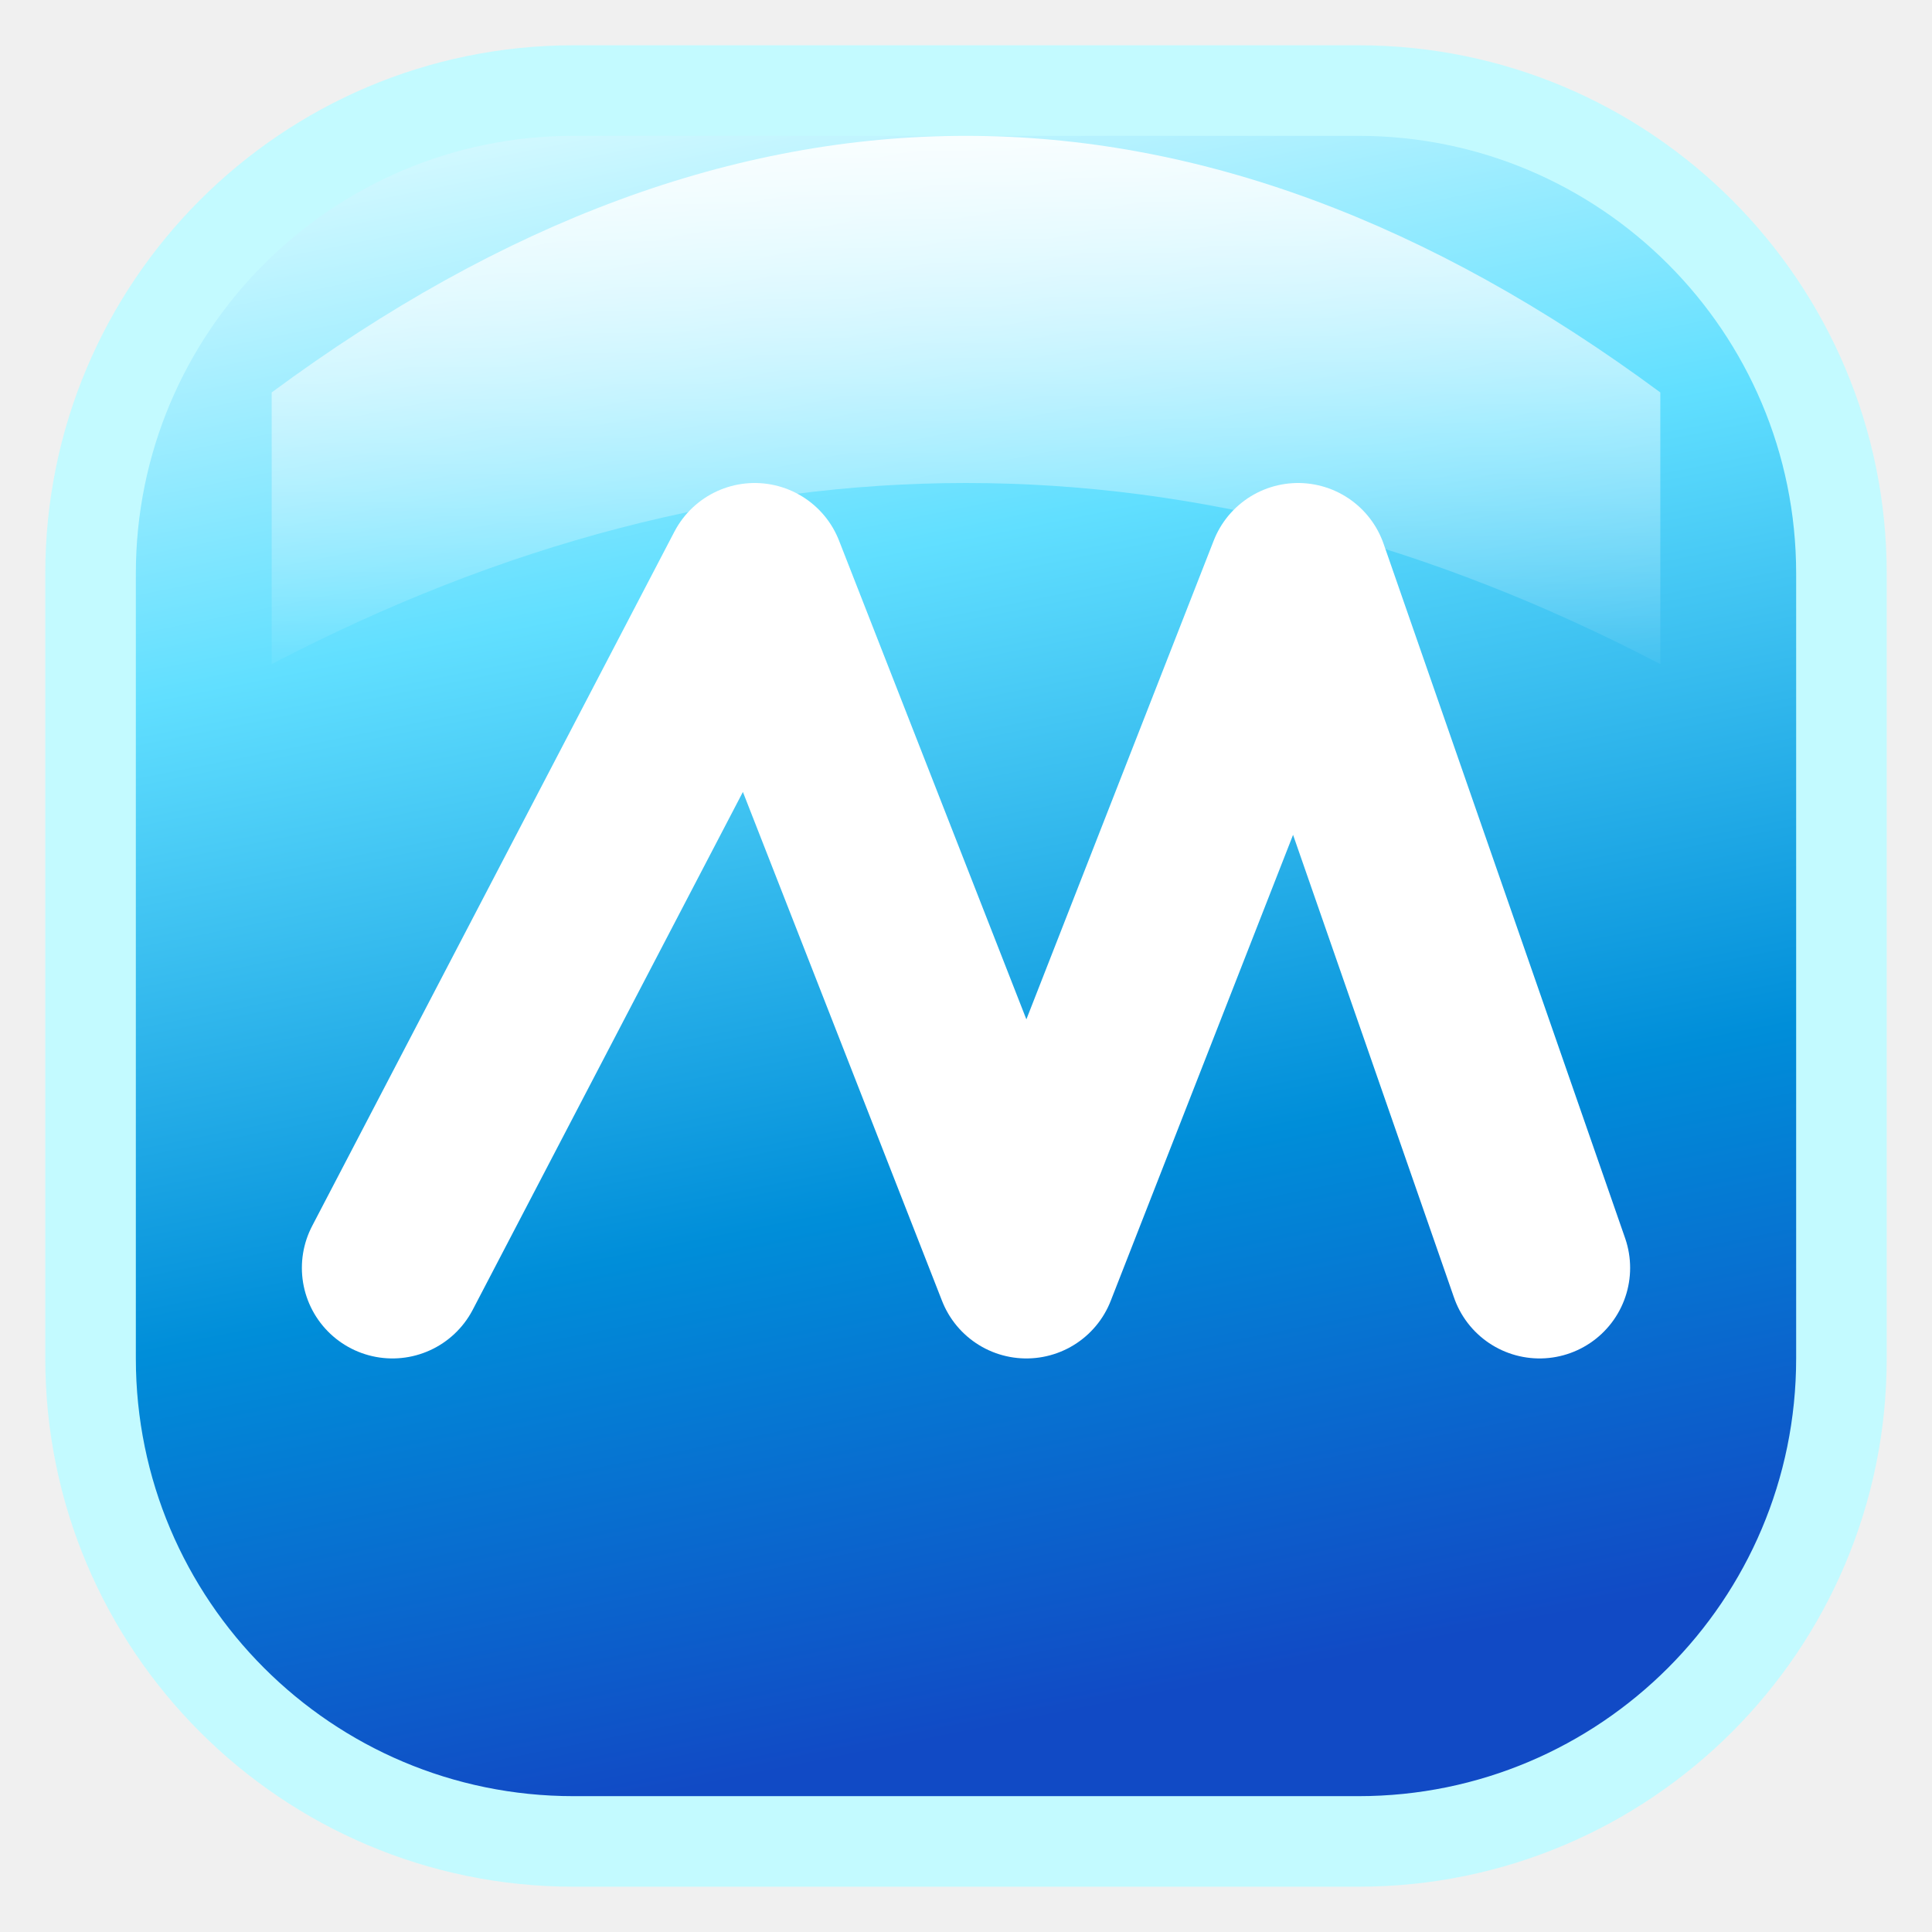
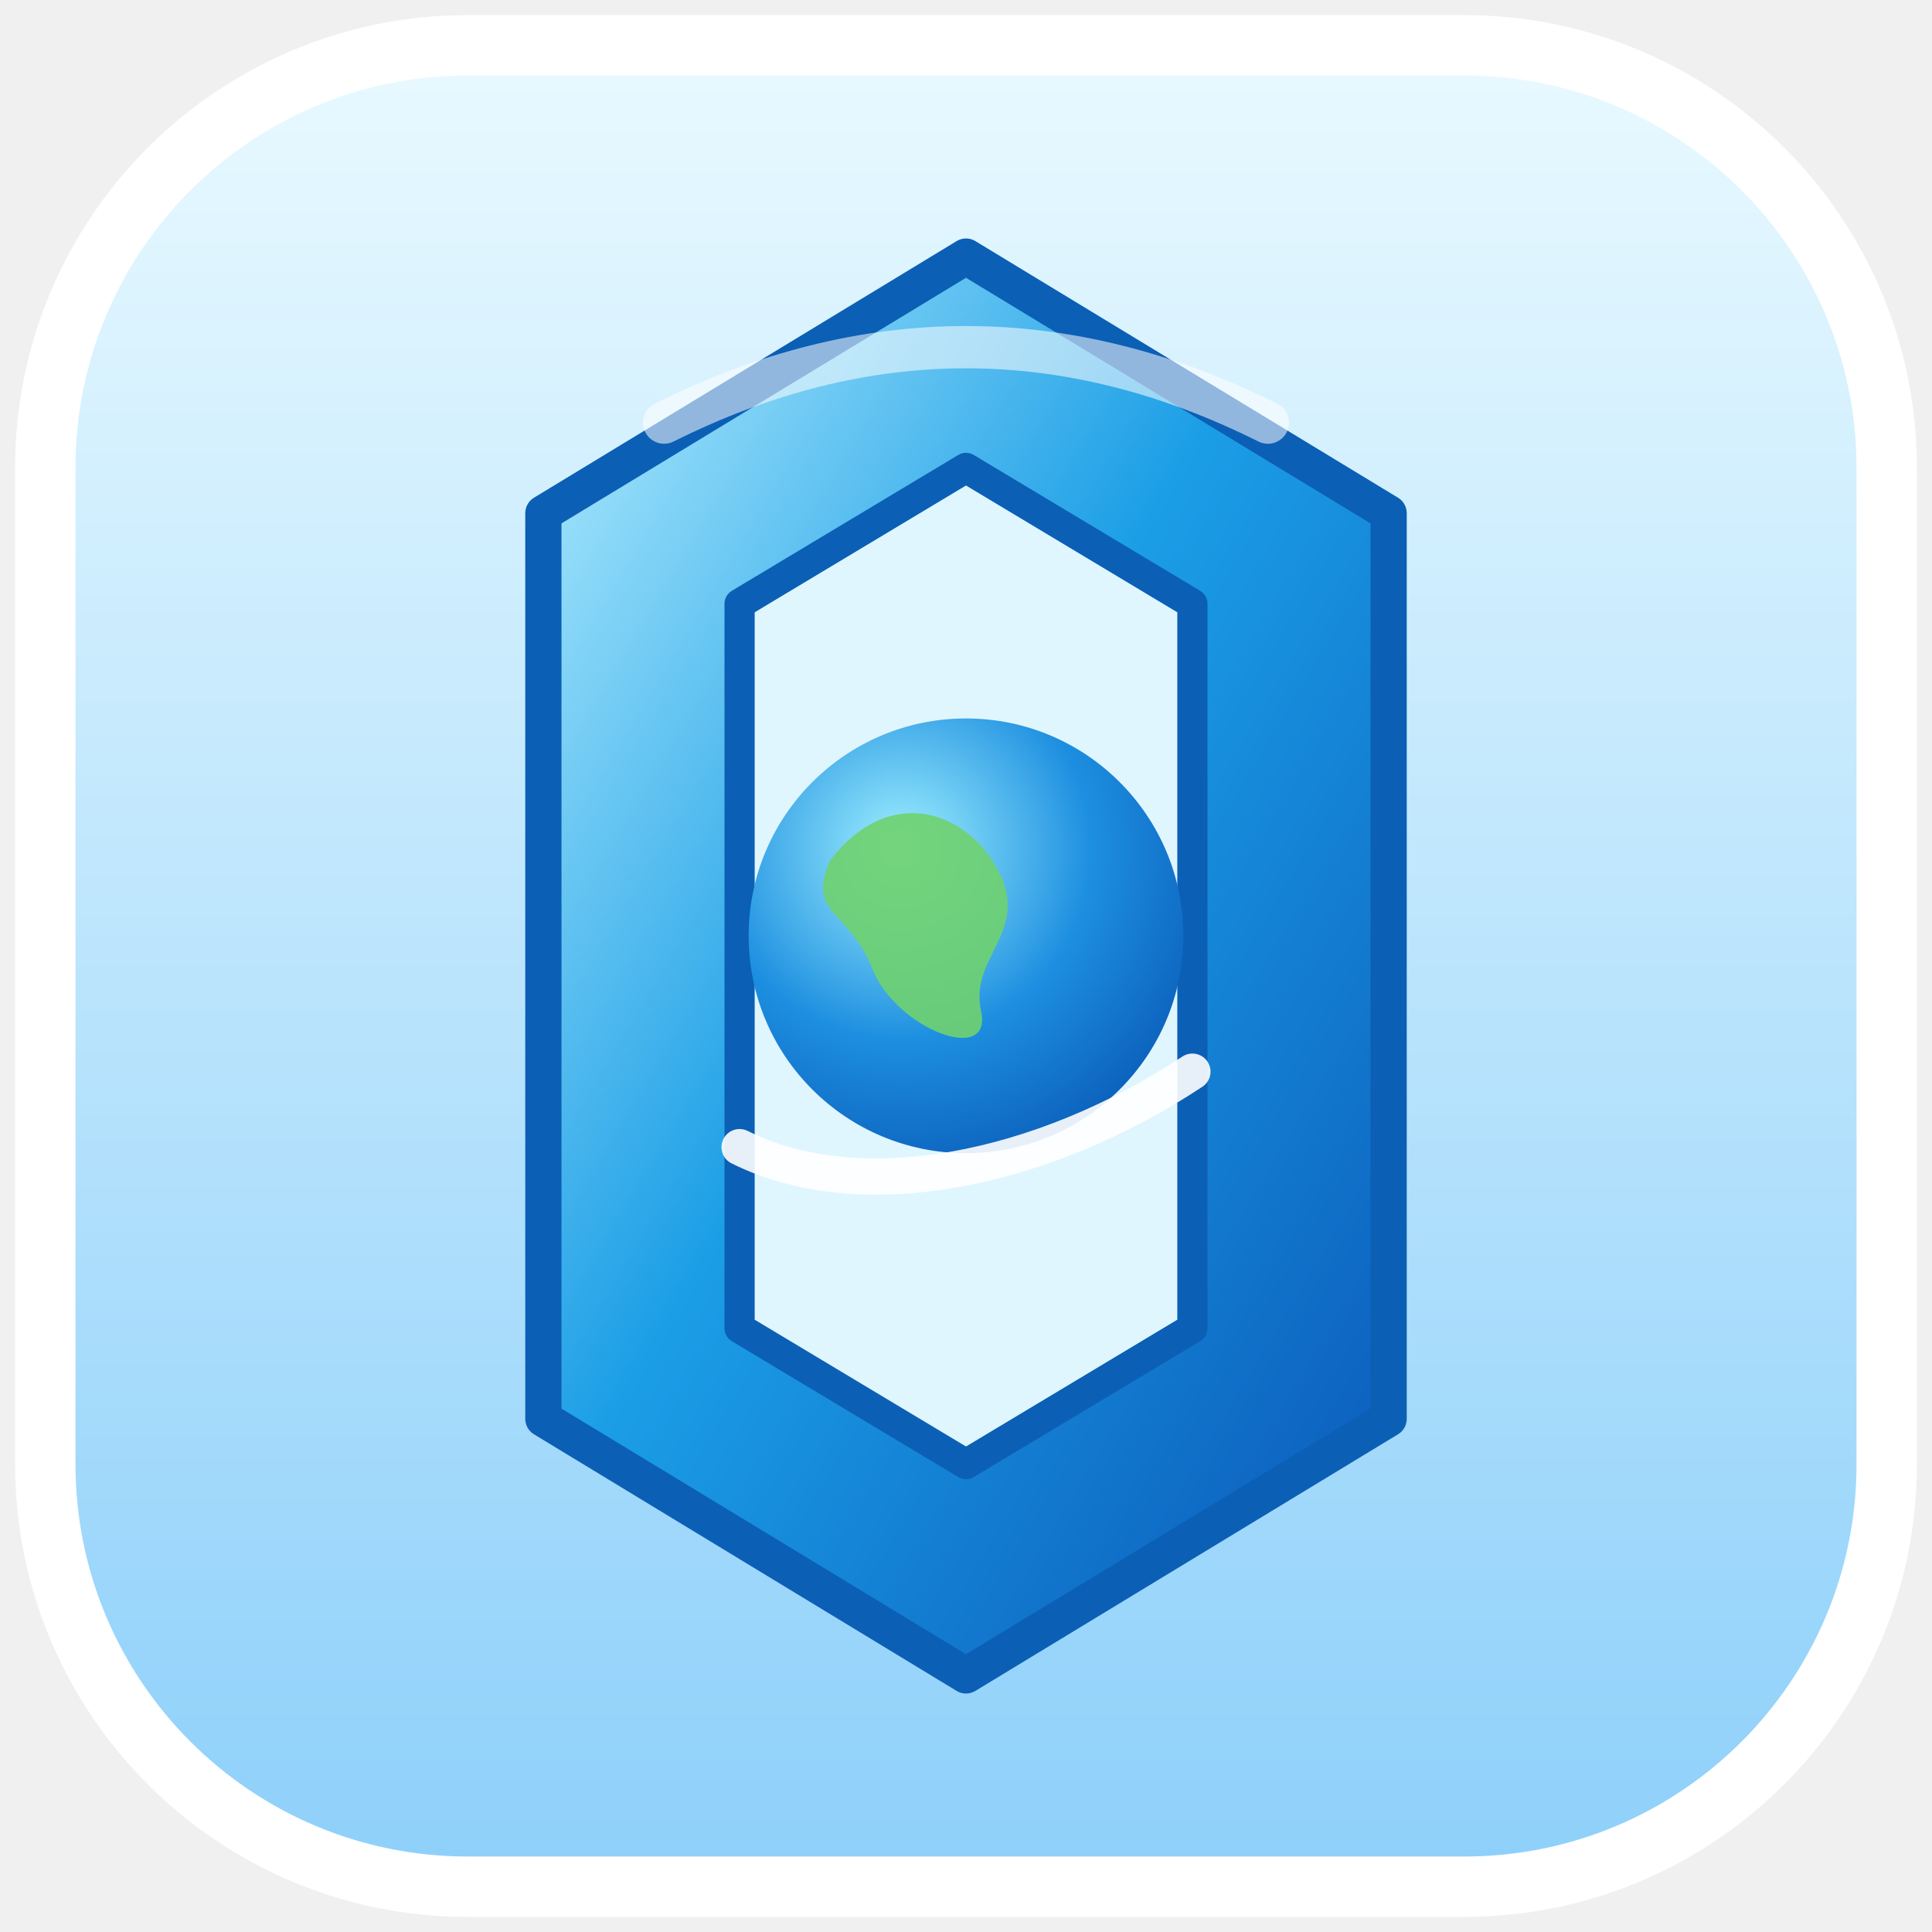
<svg xmlns="http://www.w3.org/2000/svg" viewBox="0 0 64 64">
  <defs>
-     <linearGradient id="g" x2=".2" y2="1">
-       <stop stop-color="#efffff" />
-       <stop offset=".34" stop-color="#61dfff" />
-       <stop offset=".7" stop-color="#008ed9" />
-       <stop offset="1" stop-color="#114ac5" />
+     <linearGradient id="bg" x1="0" y1="0" x2="0" y2="1">
+       <stop stop-color="#e8f9ff" />
+       <stop offset="1" stop-color="#8ed0fa" />
    </linearGradient>
-     <linearGradient id="s" x2="0" y2="1">
-       <stop stop-color="#fff" stop-opacity=".9" />
-       <stop offset="1" stop-color="#fff" stop-opacity=".05" />
+     <linearGradient id="hx" x1="0" y1="0" x2="1" y2="1">
+       <stop stop-color="#b9f0ff" />
+       <stop offset=".45" stop-color="#1b9ee6" />
+       <stop offset="1" stop-color="#0a56b8" />
    </linearGradient>
+     <radialGradient id="gl" cx=".35" cy=".3" r=".8">
+       <stop stop-color="#9ff0ff" />
+       <stop offset=".55" stop-color="#1d8fe0" />
+       <stop offset="1" stop-color="#0a5cb8" />
+     </radialGradient>
  </defs>
-   <rect x="3" y="3" width="58" height="58" rx="16" fill="url(#g)" stroke="#c3faff" stroke-width="3" />
-   <path d="M13 42 25 19l9 23 9-23 8 23" fill="none" stroke="#fff" stroke-width="6" stroke-linejoin="round" stroke-linecap="round" />
-   <path d="M9 13Q32-4 55 13v9Q32 10 9 22Z" fill="url(#s)" />
+   <rect x="1.5" y="1.5" width="61" height="61" rx="14" fill="url(#bg)" stroke="#fff" stroke-width="2" />
+   <path d="M32 8.5 46 17v30L32 55.5 18 47V17Z" fill="url(#hx)" stroke="#0b5fb5" stroke-width="1.2" stroke-linejoin="round" />
+   <path d="M32 15.5 39.5 20v24L32 48.5 24.5 44V20Z" fill="#dff6ff" stroke="#0b5fb5" stroke-width="1" stroke-linejoin="round" />
+   <circle cx="32" cy="31" r="7.2" fill="url(#gl)" />
+   <path d="M27.5 28.5c2-2.6 4.6-1.6 5.6.4s-1 2.8-.6 4.6-2.8.6-3.6-1.4-2.2-1.8-1.4-3.6Z" fill="#6fd16f" opacity=".9" />
+   <path d="M24.5 38c4 2 10 .8 15-2.5" fill="none" stroke="#fff" stroke-width="1.2" stroke-linecap="round" opacity=".9" />
+   <path d="M22 14Q32 9 42 14" fill="none" stroke="#fff" stroke-width="1.4" stroke-linecap="round" opacity=".55" />
</svg>
